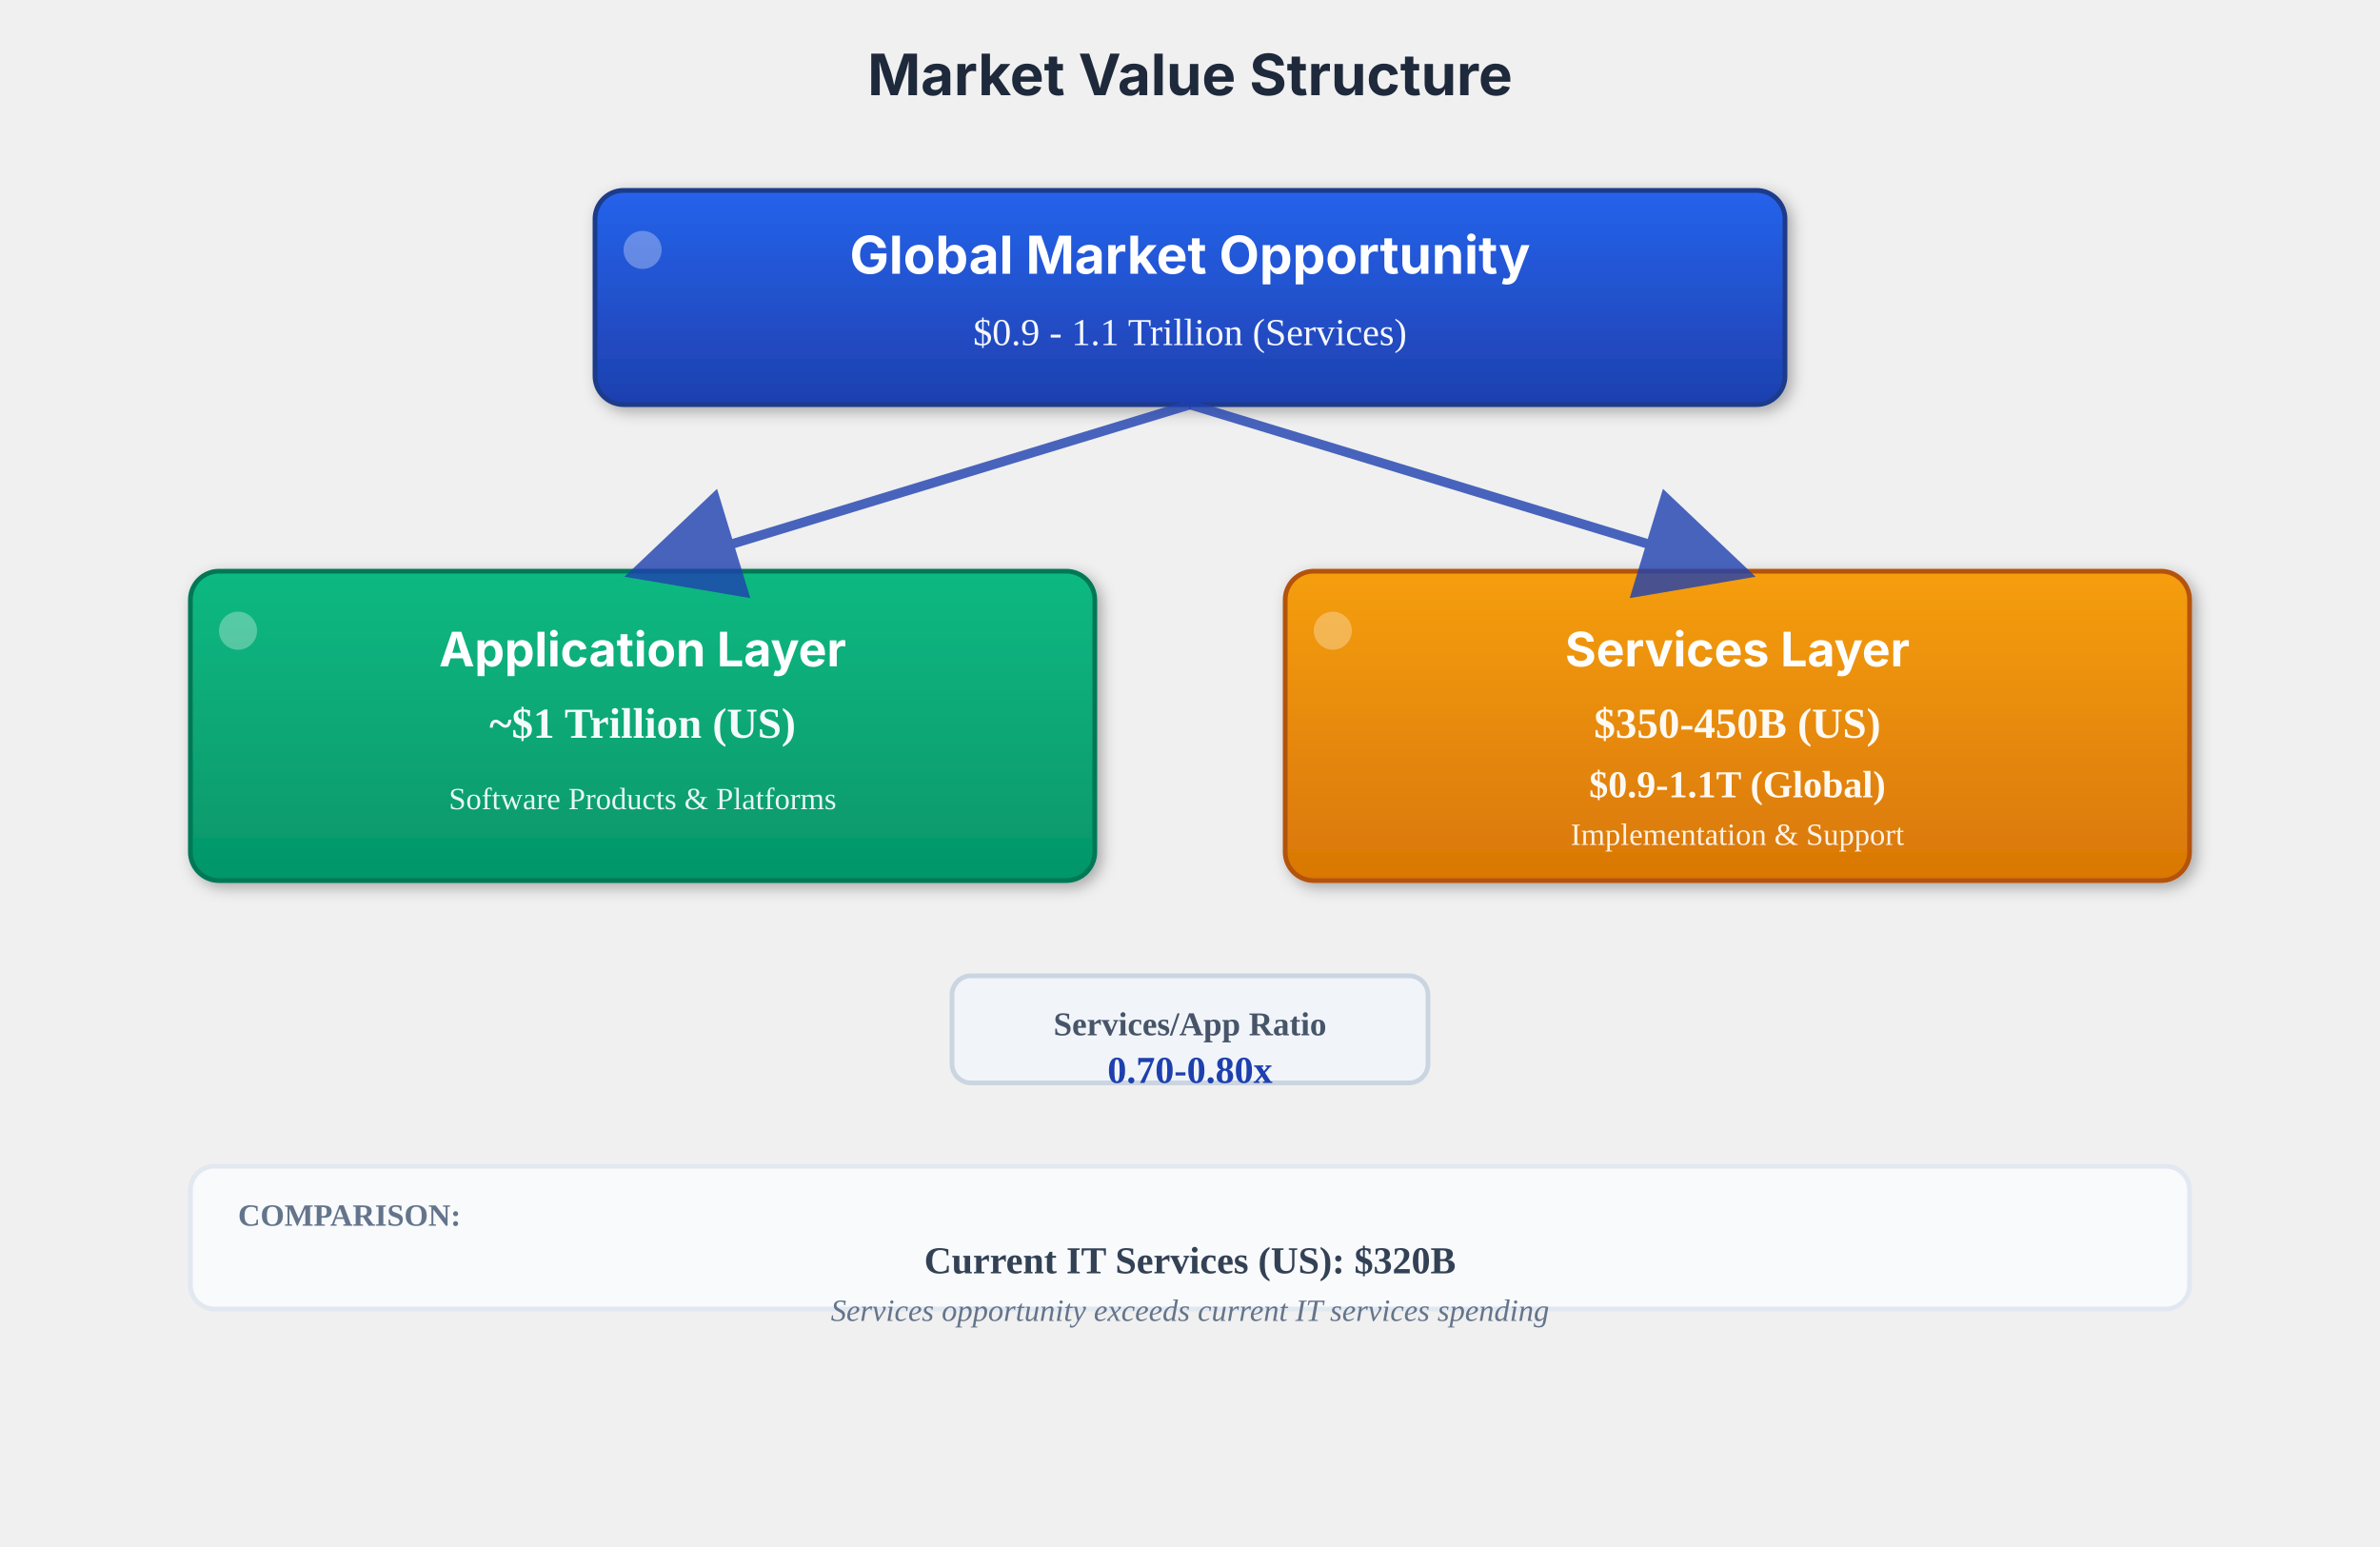
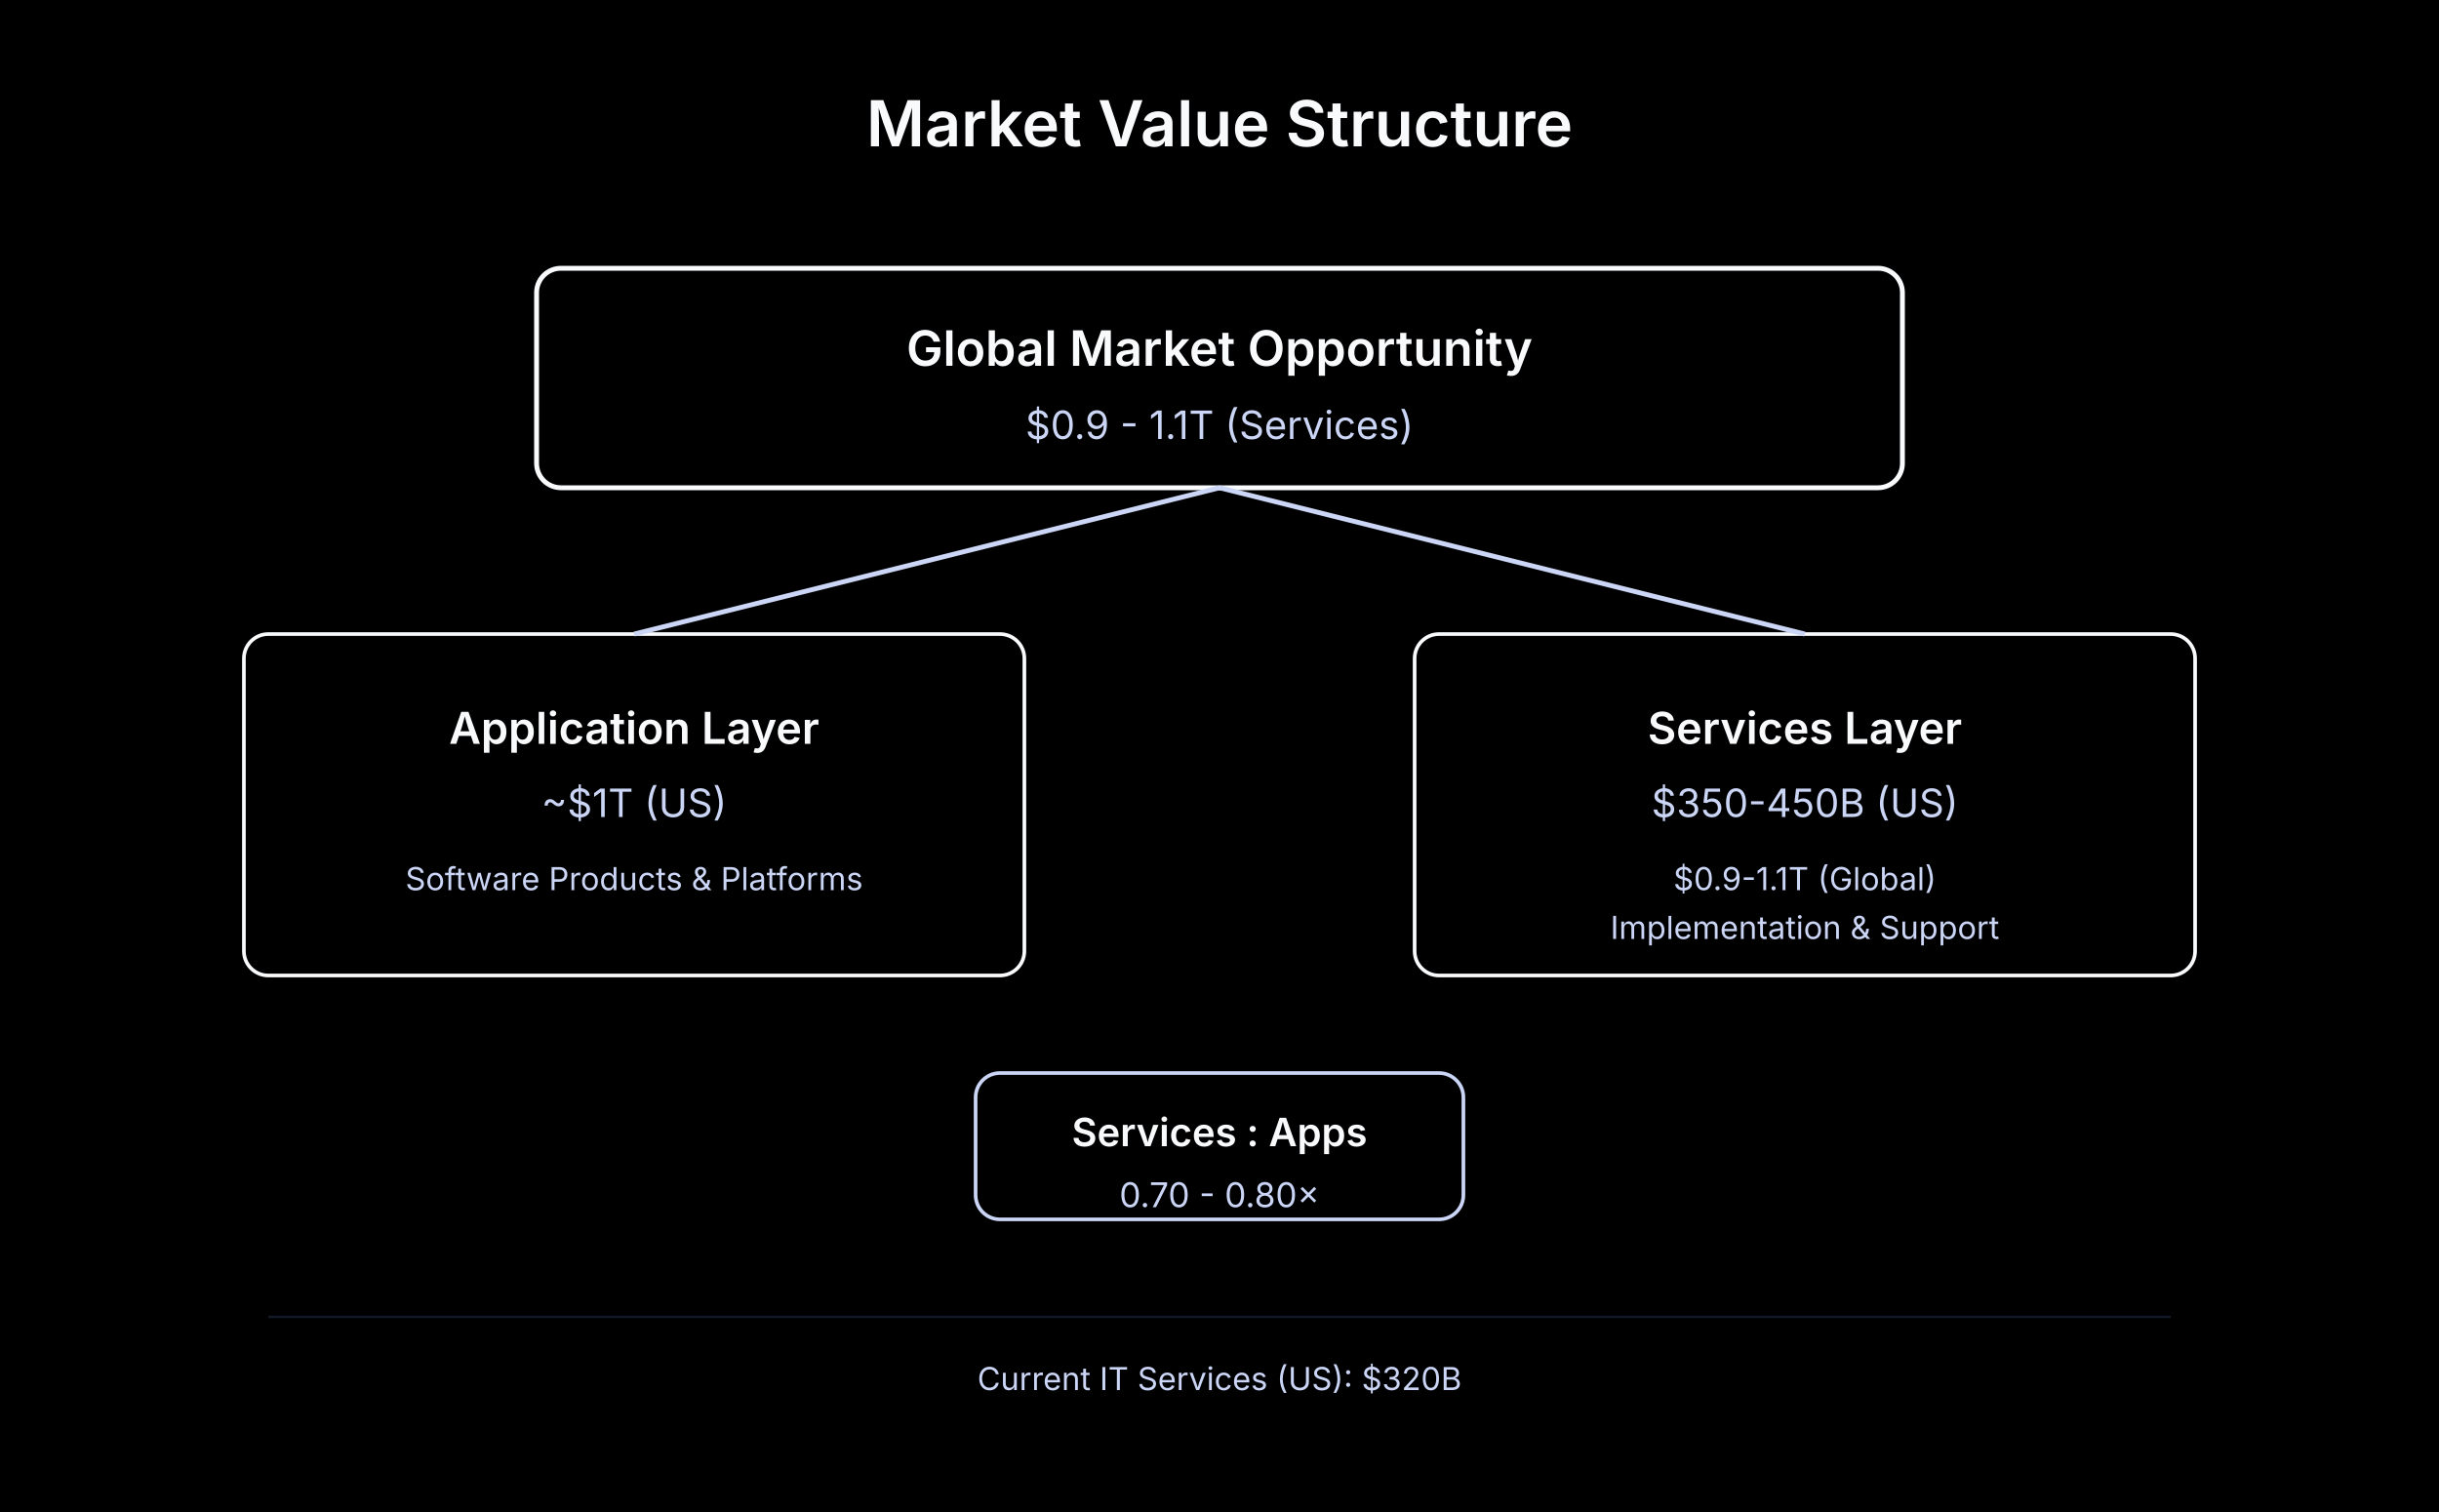
- <svg xmlns="http://www.w3.org/2000/svg" viewBox="0 0 1000 650" style="max-width: 100%; height: auto; background: linear-gradient(135deg, #f8fafc 0%, #ffffff 100%);">
-   <defs>
-     <linearGradient id="globalGrad" x1="0%" y1="0%" x2="0%" y2="100%">
-       <stop offset="0%" style="stop-color:#2563eb;stop-opacity:1" />
-       <stop offset="100%" style="stop-color:#1e40af;stop-opacity:1" />
-     </linearGradient>
-     <linearGradient id="appGrad" x1="0%" y1="0%" x2="0%" y2="100%">
-       <stop offset="0%" style="stop-color:#10b981;stop-opacity:1" />
-       <stop offset="100%" style="stop-color:#059669;stop-opacity:1" />
-     </linearGradient>
-     <linearGradient id="servicesGrad" x1="0%" y1="0%" x2="0%" y2="100%">
-       <stop offset="0%" style="stop-color:#f59e0b;stop-opacity:1" />
-       <stop offset="100%" style="stop-color:#d97706;stop-opacity:1" />
-     </linearGradient>
-     <filter id="shadow" x="-20%" y="-20%" width="140%" height="140%">
-       <feGaussianBlur in="SourceAlpha" stdDeviation="3" />
-       <feOffset dx="2" dy="2" result="offsetblur" />
-       <feComponentTransfer>
-         <feFuncA type="linear" slope="0.3" />
-       </feComponentTransfer>
-       <feMerge>
-         <feMergeNode />
-         <feMergeNode in="SourceGraphic" />
-       </feMerge>
-     </filter>
-     <marker id="arrowhead" markerWidth="12" markerHeight="12" refX="10" refY="6" orient="auto">
-       <polygon points="0 0, 12 6, 0 12" fill="#1e40af" />
-     </marker>
-   </defs>
-   <text x="500" y="40" text-anchor="middle" fill="#1e293b" font-size="24" font-weight="700" font-family="system-ui, -apple-system, sans-serif">Market Value Structure</text>
-   <g filter="url(#shadow)">
-     <rect x="250" y="80" width="500" height="90" rx="12" fill="url(#globalGrad)" stroke="#1e3a8a" stroke-width="2" />
-     <circle cx="270" cy="105" r="8" fill="rgba(255,255,255,0.3)" />
-     <text x="500" y="115" text-anchor="middle" fill="white" font-size="22" font-weight="700" font-family="system-ui, -apple-system, sans-serif">Global Market Opportunity</text>
-     <text x="500" y="145" text-anchor="middle" fill="rgba(255,255,255,0.95)" font-size="16" font-weight="500">$0.9 - 1.1 Trillion (Services)</text>
+ <svg xmlns="http://www.w3.org/2000/svg" viewBox="0 0 1000 620" style="max-width: 100%; height: auto; background: #000000;">
+   <rect x="0" y="0" width="1000" height="620" fill="#000000" />
+   <text x="500" y="60" text-anchor="middle" fill="#f8fafc" font-size="26" font-weight="600" font-family="Inter, 'Helvetica Neue', Arial, sans-serif">Market Value Structure</text>
+   <g>
+     <rect x="220" y="110" width="560" height="90" rx="10" fill="none" stroke="#f8fafc" stroke-width="2" />
+     <text x="500" y="150" text-anchor="middle" fill="#f8fafc" font-size="20" font-weight="600" font-family="Inter, 'Helvetica Neue', Arial, sans-serif">Global Market Opportunity</text>
+     <text x="500" y="180" text-anchor="middle" fill="#cbd5f5" font-size="16" font-family="Inter, 'Helvetica Neue', Arial, sans-serif">$0.9 - 1.1T (Services)</text>
  </g>
-   <g filter="url(#shadow)">
-     <rect x="80" y="240" width="380" height="130" rx="12" fill="url(#appGrad)" stroke="#047857" stroke-width="2" />
-     <circle cx="100" cy="265" r="8" fill="rgba(255,255,255,0.3)" />
-     <text x="270" y="280" text-anchor="middle" fill="white" font-size="20" font-weight="700" font-family="system-ui, -apple-system, sans-serif">Application Layer</text>
-     <text x="270" y="310" text-anchor="middle" fill="rgba(255,255,255,0.95)" font-size="18" font-weight="600">~$1 Trillion (US)</text>
-     <text x="270" y="340" text-anchor="middle" fill="rgba(255,255,255,0.9)" font-size="13">Software Products &amp; Platforms</text>
+   <g>
+     <rect x="100" y="260" width="320" height="140" rx="10" fill="none" stroke="#f8fafc" stroke-width="1.5" />
+     <text x="260" y="305" text-anchor="middle" fill="#f8fafc" font-size="18" font-weight="600" font-family="Inter, 'Helvetica Neue', Arial, sans-serif">Application Layer</text>
+     <text x="260" y="335" text-anchor="middle" fill="#cbd5f5" font-size="16" font-family="Inter, 'Helvetica Neue', Arial, sans-serif">~$1T (US)</text>
+     <text x="260" y="365" text-anchor="middle" fill="#cbd5f5" font-size="13" font-family="Inter, 'Helvetica Neue', Arial, sans-serif">Software Products &amp; Platforms</text>
  </g>
-   <g filter="url(#shadow)">
-     <rect x="540" y="240" width="380" height="130" rx="12" fill="url(#servicesGrad)" stroke="#b45309" stroke-width="2" />
-     <circle cx="560" cy="265" r="8" fill="rgba(255,255,255,0.3)" />
-     <text x="730" y="280" text-anchor="middle" fill="white" font-size="20" font-weight="700" font-family="system-ui, -apple-system, sans-serif">Services Layer</text>
-     <text x="730" y="310" text-anchor="middle" fill="rgba(255,255,255,0.95)" font-size="18" font-weight="600">$350-450B (US)</text>
-     <text x="730" y="335" text-anchor="middle" fill="rgba(255,255,255,0.95)" font-size="16" font-weight="600">$0.9-1.1T (Global)</text>
-     <text x="730" y="355" text-anchor="middle" fill="rgba(255,255,255,0.9)" font-size="13">Implementation &amp; Support</text>
+   <g>
+     <rect x="580" y="260" width="320" height="140" rx="10" fill="none" stroke="#f8fafc" stroke-width="1.5" />
+     <text x="740" y="305" text-anchor="middle" fill="#f8fafc" font-size="18" font-weight="600" font-family="Inter, 'Helvetica Neue', Arial, sans-serif">Services Layer</text>
+     <text x="740" y="335" text-anchor="middle" fill="#cbd5f5" font-size="16" font-family="Inter, 'Helvetica Neue', Arial, sans-serif">$350-450B (US)</text>
+     <text x="740" y="365" text-anchor="middle" fill="#cbd5f5" font-size="13" font-family="Inter, 'Helvetica Neue', Arial, sans-serif">$0.9-1.1T (Global)</text>
+     <text x="740" y="385" text-anchor="middle" fill="#cbd5f5" font-size="13" font-family="Inter, 'Helvetica Neue', Arial, sans-serif">Implementation &amp; Support</text>
  </g>
-   <path d="M 500 170 L 270 240" stroke="#1e40af" stroke-width="4" fill="none" marker-end="url(#arrowhead)" opacity="0.8" />
-   <path d="M 500 170 L 730 240" stroke="#1e40af" stroke-width="4" fill="none" marker-end="url(#arrowhead)" opacity="0.8" />
-   <rect x="400" y="410" width="200" height="45" rx="8" fill="#f1f5f9" stroke="#cbd5e1" stroke-width="2" />
-   <text x="500" y="435" text-anchor="middle" fill="#475569" font-size="14" font-weight="600">Services/App Ratio</text>
-   <text x="500" y="455" text-anchor="middle" fill="#1e40af" font-size="16" font-weight="700">0.70-0.80x</text>
-   <rect x="80" y="490" width="840" height="60" rx="10" fill="#f8fafc" stroke="#e2e8f0" stroke-width="2" />
-   <text x="100" y="515" fill="#64748b" font-size="13" font-weight="600">COMPARISON:</text>
-   <text x="500" y="535" text-anchor="middle" fill="#334155" font-size="16" font-weight="700">Current IT Services (US): $320B</text>
-   <text x="500" y="555" text-anchor="middle" fill="#64748b" font-size="13" font-style="italic">Services opportunity exceeds current IT services spending</text>
+   <line x1="500" y1="200" x2="260" y2="260" stroke="#cbd5f5" stroke-width="2" />
+   <line x1="500" y1="200" x2="740" y2="260" stroke="#cbd5f5" stroke-width="2" />
+   <rect x="400" y="440" width="200" height="60" rx="10" fill="none" stroke="#cbd5f5" stroke-width="1.5" />
+   <text x="500" y="470" text-anchor="middle" fill="#f8fafc" font-size="16" font-weight="600" font-family="Inter, 'Helvetica Neue', Arial, sans-serif">Services : Apps</text>
+   <text x="500" y="495" text-anchor="middle" fill="#cbd5f5" font-size="14" font-family="Inter, 'Helvetica Neue', Arial, sans-serif">0.70 - 0.80×</text>
+   <line x1="110" y1="540" x2="890" y2="540" stroke="#111827" stroke-width="1" />
+   <text x="500" y="570" text-anchor="middle" fill="#cbd5f5" font-size="13" font-family="Inter, 'Helvetica Neue', Arial, sans-serif">Current IT Services (US): $320B</text>
</svg>
